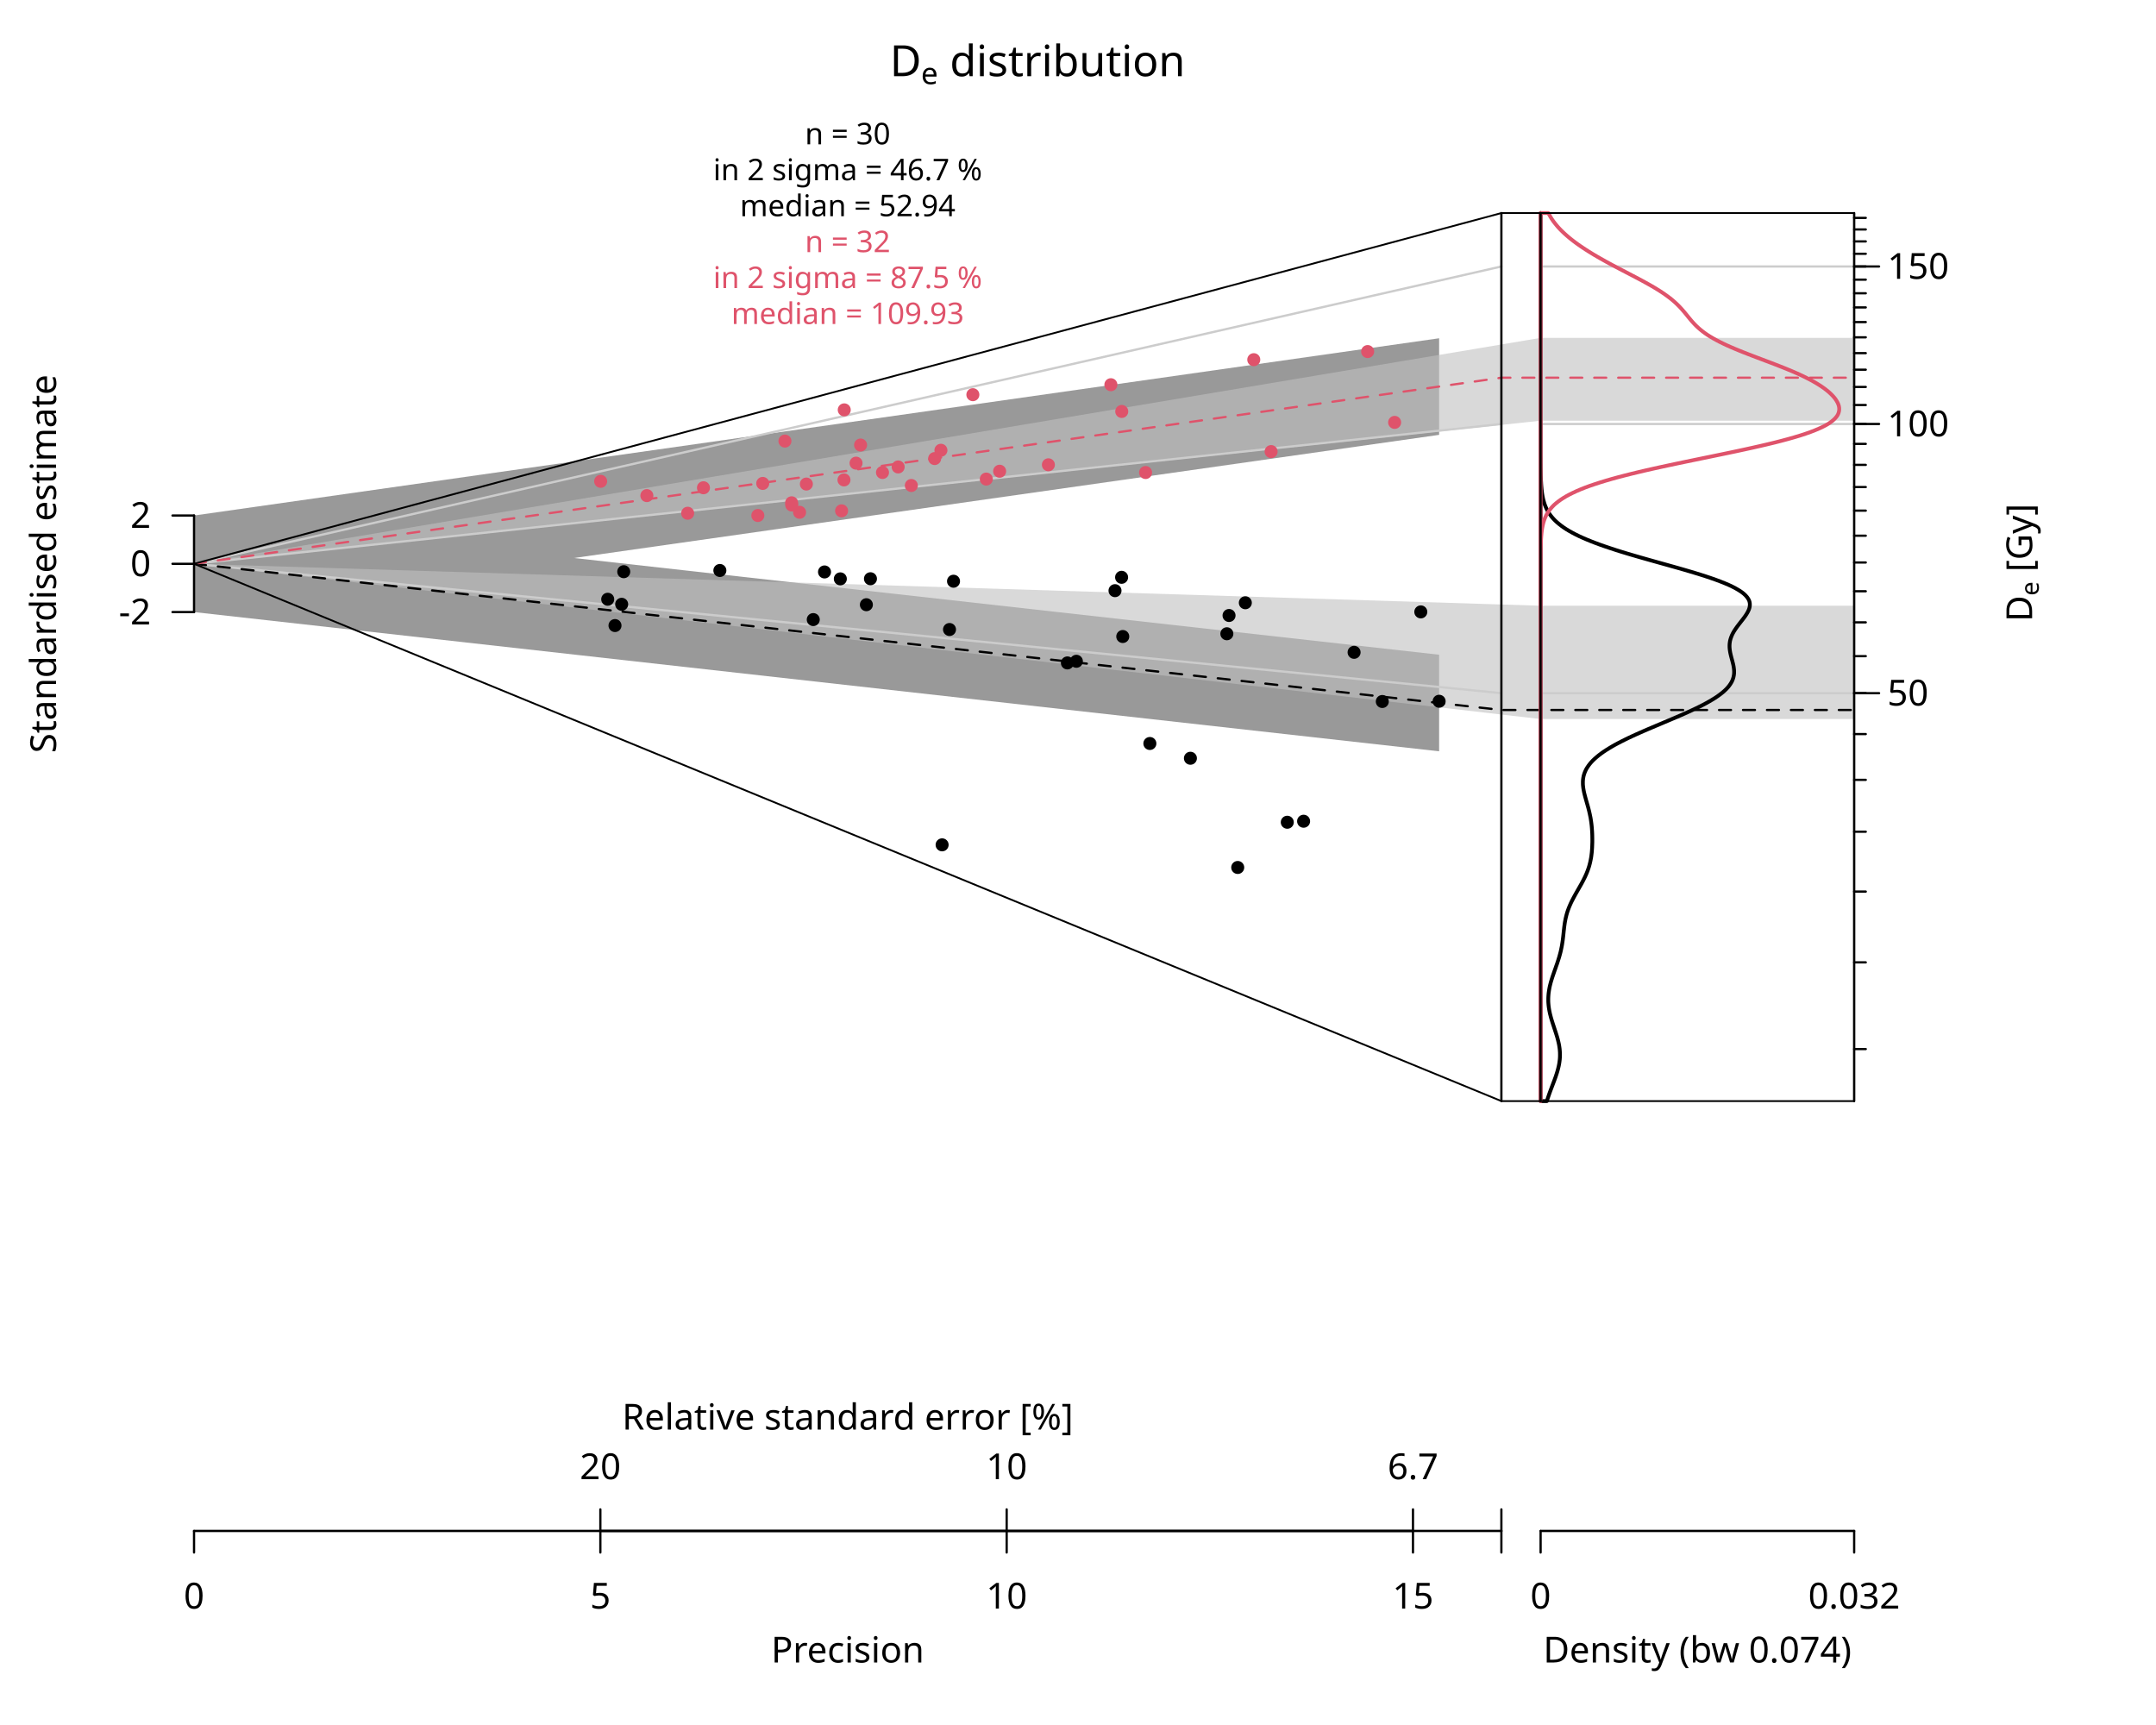
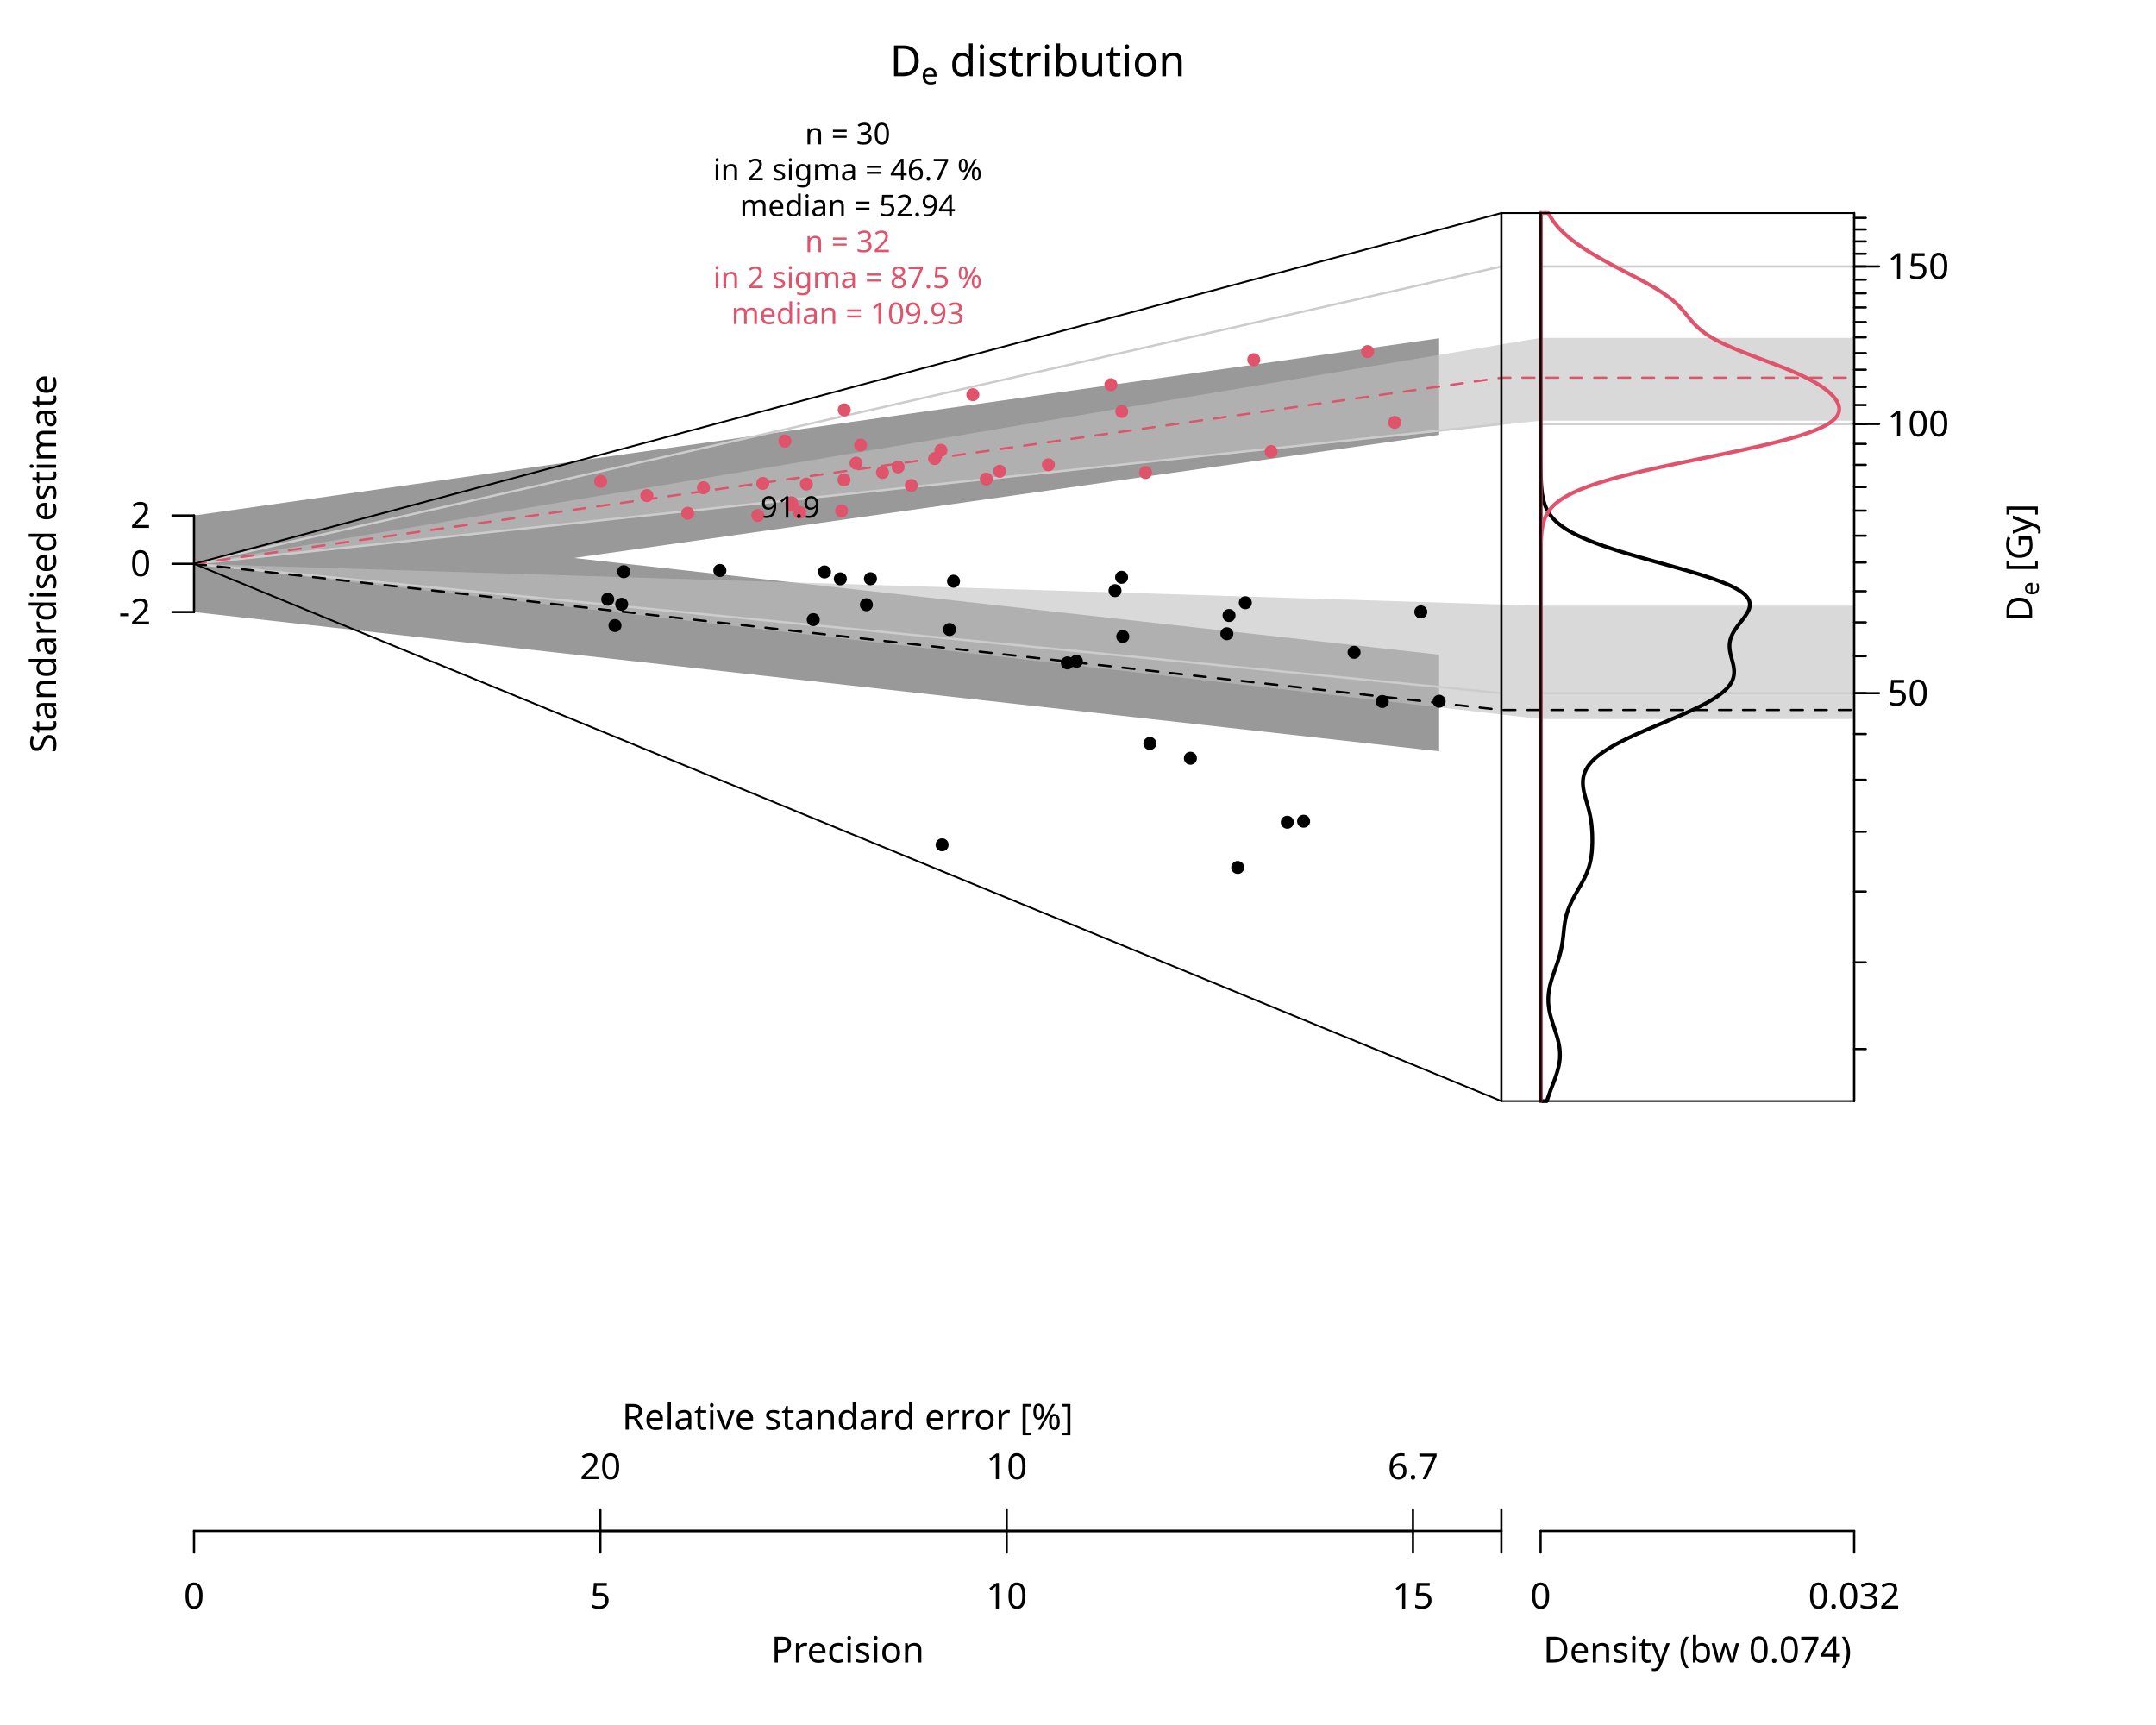
<svg xmlns="http://www.w3.org/2000/svg" class="svglite" data-engine-version="2.0" width="720.00pt" height="576.00pt" viewBox="0 0 720.00 576.00">
  <defs>
    <style type="text/css">
    .svglite line, .svglite polyline, .svglite polygon, .svglite path, .svglite rect, .svglite circle {
      fill: none;
      stroke: #000000;
      stroke-linecap: round;
      stroke-linejoin: round;
      stroke-miterlimit: 10.00;
    }
  </style>
  </defs>
  <rect width="100%" height="100%" style="stroke: none; fill: #FFFFFF;" />
  <defs>
    <clipPath id="cpMC4wMHw3MjAuMDB8MC4wMHw1NzYuMDA=">
      <rect x="0.00" y="0.00" width="720.00" height="576.00" />
    </clipPath>
  </defs>
  <g clip-path="url(#cpMC4wMHw3MjAuMDB8MC4wMHw1NzYuMDA=)">
    <text transform="translate(18.72,188.26) rotate(-90)" text-anchor="middle" style="font-size: 12.00px; font-family: sans;" textLength="119.42px" lengthAdjust="spacingAndGlyphs">Standardised estimate</text>
    <polygon points="64.80,204.38 64.80,172.14 480.60,218.62 480.60,250.87 " style="stroke-width: 0.75; stroke: none; fill: #999999;" />
    <polygon points="64.80,204.38 64.80,172.14 480.60,112.95 480.60,145.20 " style="stroke-width: 0.75; stroke: none; fill: #999999;" />
    <polygon points="619.20,547.08 619.20,-45.99 1173.60,-45.99 1173.60,547.08 " style="stroke-width: 0.75; stroke: none; fill: none;" />
    <polygon points="64.80,188.26 501.39,201.85 514.49,202.26 619.20,202.26 619.20,240.10 514.49,240.10 501.39,238.59 " style="stroke-width: 0.75; stroke: none; fill: #BFBFBF; fill-opacity: 0.60;" />
    <polygon points="64.80,188.26 501.39,115.02 514.49,112.82 619.20,112.82 619.20,140.48 514.49,140.48 501.39,141.87 " style="stroke-width: 0.75; stroke: none; fill: #BFBFBF; fill-opacity: 0.60;" />
    <polyline points="64.80,188.26 501.39,231.46 " style="stroke-width: 0.75; stroke: #CCCCCC;" />
    <polyline points="514.49,231.46 619.20,231.46 " style="stroke-width: 0.75; stroke: #CCCCCC;" />
    <polyline points="64.80,188.26 501.39,141.57 " style="stroke-width: 0.75; stroke: #CCCCCC;" />
    <polyline points="514.49,141.57 619.20,141.57 " style="stroke-width: 0.75; stroke: #CCCCCC;" />
    <polyline points="64.80,188.26 501.39,88.98 " style="stroke-width: 0.75; stroke: #CCCCCC;" />
    <polyline points="514.49,88.98 619.20,88.98 " style="stroke-width: 0.75; stroke: #CCCCCC;" />
    <polyline points="64.80,188.26 501.39,237.07 514.49,237.07 619.20,237.07 " style="stroke-width: 0.75; stroke-dasharray: 4.00,4.00;" />
    <polyline points="64.80,188.26 501.39,126.12 514.49,126.12 619.20,126.12 " style="stroke-width: 0.75; stroke: #DF536B; stroke-dasharray: 4.00,4.00;" />
    <polygon points="514.49,367.67 516.58,367.67 516.76,367.09 516.95,366.51 517.15,365.93 517.35,365.35 517.56,364.77 517.77,364.19 517.99,363.61 518.21,363.03 518.43,362.45 518.65,361.87 518.87,361.29 519.09,360.71 519.30,360.13 519.51,359.55 519.70,358.97 519.89,358.39 520.07,357.81 520.23,357.23 520.38,356.64 520.52,356.06 520.64,355.48 520.74,354.90 520.82,354.32 520.89,353.74 520.93,353.16 520.95,352.58 520.95,352.00 520.94,351.42 520.90,350.84 520.85,350.26 520.77,349.68 520.68,349.10 520.57,348.52 520.44,347.94 520.30,347.36 520.15,346.78 519.99,346.20 519.81,345.62 519.63,345.04 519.44,344.46 519.25,343.88 519.06,343.30 518.87,342.72 518.68,342.14 518.49,341.56 518.31,340.98 518.13,340.40 517.96,339.82 517.81,339.24 517.66,338.66 517.53,338.08 517.41,337.49 517.31,336.91 517.22,336.33 517.15,335.75 517.10,335.17 517.06,334.59 517.05,334.01 517.05,333.43 517.07,332.85 517.11,332.27 517.16,331.69 517.24,331.11 517.33,330.53 517.43,329.95 517.55,329.37 517.69,328.79 517.84,328.21 518.00,327.63 518.18,327.05 518.36,326.47 518.55,325.89 518.75,325.31 518.95,324.73 519.15,324.15 519.36,323.57 519.56,322.99 519.76,322.41 519.97,321.83 520.16,321.25 520.35,320.67 520.53,320.09 520.71,319.51 520.87,318.93 521.03,318.34 521.18,317.76 521.31,317.18 521.43,316.60 521.55,316.02 521.65,315.44 521.74,314.86 521.83,314.28 521.91,313.70 521.98,313.12 522.05,312.54 522.11,311.96 522.17,311.38 522.23,310.80 522.30,310.22 522.36,309.64 522.44,309.06 522.52,308.48 522.61,307.90 522.72,307.32 522.83,306.74 522.97,306.16 523.11,305.58 523.27,305.00 523.45,304.42 523.65,303.84 523.87,303.26 524.10,302.68 524.35,302.10 524.61,301.52 524.89,300.94 525.19,300.36 525.49,299.78 525.81,299.19 526.13,298.61 526.46,298.03 526.79,297.45 527.12,296.87 527.45,296.29 527.78,295.71 528.11,295.13 528.42,294.55 528.73,293.97 529.02,293.39 529.31,292.81 529.57,292.23 529.83,291.65 530.06,291.07 530.28,290.49 530.48,289.91 530.67,289.33 530.83,288.75 530.98,288.17 531.11,287.59 531.23,287.01 531.34,286.43 531.43,285.85 531.50,285.27 531.57,284.69 531.62,284.11 531.66,283.53 531.70,282.95 531.72,282.37 531.74,281.79 531.76,281.21 531.76,280.63 531.76,280.05 531.75,279.46 531.74,278.88 531.72,278.30 531.69,277.72 531.65,277.14 531.61,276.56 531.56,275.98 531.50,275.40 531.43,274.82 531.35,274.24 531.26,273.66 531.17,273.08 531.05,272.50 530.93,271.92 530.80,271.34 530.67,270.76 530.52,270.18 530.37,269.60 530.21,269.02 530.04,268.44 529.88,267.86 529.71,267.28 529.55,266.70 529.39,266.12 529.24,265.54 529.09,264.96 528.96,264.38 528.85,263.80 528.75,263.22 528.68,262.64 528.62,262.06 528.61,261.48 528.61,260.90 528.65,260.31 528.73,259.73 528.84,259.15 529.00,258.57 529.20,257.99 529.45,257.41 529.73,256.83 530.08,256.25 530.47,255.67 530.91,255.09 531.40,254.51 531.95,253.93 532.56,253.35 533.22,252.77 533.93,252.19 534.69,251.61 535.51,251.03 536.39,250.45 537.32,249.87 538.29,249.29 539.31,248.71 540.39,248.13 541.51,247.55 542.67,246.97 543.86,246.39 545.10,245.81 546.37,245.23 547.67,244.65 548.99,244.07 550.33,243.49 551.70,242.91 553.07,242.33 554.45,241.75 555.83,241.16 557.21,240.58 558.58,240.00 559.94,239.42 561.29,238.84 562.61,238.26 563.90,237.68 565.16,237.10 566.38,236.52 567.57,235.94 568.72,235.36 569.80,234.78 570.84,234.20 571.82,233.62 572.75,233.04 573.62,232.46 574.42,231.88 575.16,231.30 575.83,230.72 576.45,230.14 576.99,229.56 577.46,228.98 577.87,228.40 578.22,227.82 578.51,227.24 578.73,226.66 578.90,226.08 579.02,225.50 579.09,224.92 579.11,224.34 579.09,223.76 579.03,223.18 578.95,222.60 578.84,222.01 578.70,221.43 578.55,220.85 578.40,220.27 578.24,219.69 578.09,219.11 577.95,218.53 577.82,217.95 577.72,217.37 577.64,216.79 577.59,216.21 577.58,215.63 577.60,215.05 577.67,214.47 577.77,213.89 577.93,213.31 578.13,212.73 578.36,212.15 578.64,211.57 578.96,210.99 579.32,210.41 579.71,209.83 580.12,209.25 580.56,208.67 581.01,208.09 581.46,207.51 581.92,206.93 582.36,206.35 582.78,205.77 583.17,205.19 583.52,204.61 583.83,204.03 584.08,203.45 584.26,202.86 584.35,202.28 584.37,201.70 584.30,201.12 584.13,200.54 583.83,199.96 583.43,199.38 582.92,198.80 582.30,198.22 581.54,197.64 580.65,197.06 579.65,196.48 578.54,195.90 577.32,195.32 575.96,194.74 574.49,194.16 572.94,193.58 571.29,193.00 569.55,192.42 567.73,191.84 565.84,191.26 563.90,190.68 561.91,190.10 559.88,189.52 557.82,188.94 555.75,188.36 553.67,187.78 551.60,187.20 549.54,186.62 547.51,186.04 545.51,185.46 543.54,184.88 541.63,184.30 539.78,183.72 537.98,183.13 536.25,182.55 534.58,181.97 533.00,181.39 531.49,180.81 530.06,180.23 528.70,179.65 527.42,179.07 526.24,178.49 525.13,177.91 524.09,177.33 523.12,176.75 522.24,176.17 521.43,175.59 520.68,175.01 519.99,174.43 519.36,173.85 518.80,173.27 518.29,172.69 517.83,172.11 517.41,171.53 517.04,170.95 516.72,170.37 516.42,169.79 516.16,169.21 515.93,168.63 515.73,168.05 515.56,167.47 515.40,166.89 515.27,166.31 515.15,165.73 515.05,165.15 514.96,164.57 514.89,163.98 514.82,163.40 514.77,162.82 514.72,162.24 514.68,161.66 514.65,161.08 514.62,160.50 514.60,159.92 514.58,159.34 514.56,158.76 514.55,158.18 514.54,157.60 514.53,157.02 514.52,156.44 514.51,155.86 514.51,155.28 514.50,154.70 514.50,154.12 514.50,153.54 514.50,152.96 514.49,152.38 514.49,151.80 514.49,151.22 514.49,150.64 514.49,150.06 514.49,149.48 514.49,148.90 514.49,148.32 514.49,147.74 514.49,147.16 514.49,146.58 514.49,146.00 514.49,145.42 514.49,144.83 514.49,144.25 514.49,143.67 514.49,143.09 514.49,142.51 514.49,141.93 514.49,141.35 514.49,140.77 514.49,140.19 514.49,139.61 514.49,139.03 514.49,138.45 514.49,137.87 514.49,137.29 514.49,136.71 514.49,136.13 514.49,135.55 514.49,134.97 514.49,134.39 514.49,133.81 514.49,133.23 514.49,132.65 514.49,132.07 514.49,131.49 514.49,130.91 514.49,130.33 514.49,129.75 514.49,129.17 514.49,128.59 514.49,128.01 514.49,127.43 514.49,126.85 514.49,126.27 514.49,125.68 514.49,125.10 514.49,124.52 514.49,123.94 514.49,123.36 514.49,122.78 514.49,122.20 514.49,121.62 514.49,121.04 514.49,120.46 514.49,119.88 514.49,119.30 514.49,118.72 514.49,118.14 514.49,117.56 514.49,116.98 514.49,116.40 514.49,115.82 514.49,115.24 514.49,114.66 514.49,114.08 514.49,113.50 514.49,112.92 514.49,112.34 514.49,111.76 514.49,111.18 514.49,110.60 514.49,110.02 514.49,109.44 514.49,108.86 514.49,108.28 514.49,107.70 514.49,107.12 514.49,106.53 514.49,105.95 514.49,105.37 514.49,104.79 514.49,104.21 514.49,103.63 514.49,103.05 514.49,102.47 514.49,101.89 514.49,101.31 514.49,100.73 514.49,100.15 514.49,99.57 514.49,98.99 514.49,98.41 514.49,97.83 514.49,97.25 514.49,96.67 514.49,96.09 514.49,95.51 514.49,94.93 514.49,94.35 514.49,93.77 514.49,93.19 514.49,92.61 514.49,92.03 514.49,91.45 514.49,90.87 514.49,90.29 514.49,89.71 514.49,89.13 514.49,88.55 514.49,87.97 514.49,87.39 514.49,86.80 514.49,86.22 514.49,85.64 514.49,85.06 514.49,84.48 514.49,83.90 514.49,83.32 514.49,82.74 514.49,82.16 514.49,81.58 514.49,81.00 514.49,80.42 514.49,79.84 514.49,79.26 514.49,78.68 514.49,78.10 514.49,77.52 514.49,76.94 514.49,76.36 514.49,75.78 514.49,75.20 514.49,74.62 514.49,74.04 514.49,73.46 514.49,72.88 514.49,72.30 514.49,71.72 514.49,71.14 514.49,71.14 " style="stroke-width: 1.27; fill: none;" />
    <polygon points="514.49,367.67 514.49,367.67 514.49,367.09 514.49,366.51 514.49,365.93 514.49,365.35 514.49,364.77 514.49,364.19 514.49,363.61 514.49,363.03 514.49,362.45 514.49,361.87 514.49,361.29 514.49,360.71 514.49,360.13 514.49,359.55 514.49,358.97 514.49,358.39 514.49,357.81 514.49,357.23 514.49,356.64 514.49,356.06 514.49,355.48 514.49,354.90 514.49,354.32 514.49,353.74 514.49,353.16 514.49,352.58 514.49,352.00 514.49,351.42 514.49,350.84 514.49,350.26 514.49,349.68 514.49,349.10 514.49,348.52 514.49,347.94 514.49,347.36 514.49,346.78 514.49,346.20 514.49,345.62 514.49,345.04 514.49,344.46 514.49,343.88 514.49,343.30 514.49,342.72 514.49,342.14 514.49,341.56 514.49,340.98 514.49,340.40 514.49,339.82 514.49,339.24 514.49,338.66 514.49,338.08 514.49,337.49 514.49,336.91 514.49,336.33 514.49,335.75 514.49,335.17 514.49,334.59 514.49,334.01 514.49,333.43 514.49,332.85 514.49,332.27 514.49,331.69 514.49,331.11 514.49,330.53 514.49,329.95 514.49,329.37 514.49,328.79 514.49,328.21 514.49,327.63 514.49,327.05 514.49,326.47 514.49,325.89 514.49,325.31 514.49,324.73 514.49,324.15 514.49,323.57 514.49,322.99 514.49,322.41 514.49,321.83 514.49,321.25 514.49,320.67 514.49,320.09 514.49,319.51 514.49,318.93 514.49,318.34 514.49,317.76 514.49,317.18 514.49,316.60 514.49,316.02 514.49,315.44 514.49,314.86 514.49,314.28 514.49,313.70 514.49,313.12 514.49,312.54 514.49,311.96 514.49,311.38 514.49,310.80 514.49,310.22 514.49,309.64 514.49,309.06 514.49,308.48 514.49,307.90 514.49,307.32 514.49,306.74 514.49,306.16 514.49,305.58 514.49,305.00 514.49,304.42 514.49,303.84 514.49,303.26 514.49,302.68 514.49,302.10 514.49,301.52 514.49,300.94 514.49,300.36 514.49,299.78 514.49,299.19 514.49,298.61 514.49,298.03 514.49,297.45 514.49,296.87 514.49,296.29 514.49,295.71 514.49,295.13 514.49,294.55 514.49,293.97 514.49,293.39 514.49,292.81 514.49,292.23 514.49,291.65 514.49,291.07 514.49,290.49 514.49,289.91 514.49,289.33 514.49,288.75 514.49,288.17 514.49,287.59 514.49,287.01 514.49,286.43 514.49,285.85 514.49,285.27 514.49,284.69 514.49,284.11 514.49,283.53 514.49,282.95 514.49,282.37 514.49,281.79 514.49,281.21 514.49,280.63 514.49,280.05 514.49,279.46 514.49,278.88 514.49,278.30 514.49,277.72 514.49,277.14 514.49,276.56 514.49,275.98 514.49,275.40 514.49,274.82 514.49,274.24 514.49,273.66 514.49,273.08 514.49,272.50 514.49,271.92 514.49,271.34 514.49,270.76 514.49,270.18 514.49,269.60 514.49,269.02 514.49,268.44 514.49,267.86 514.49,267.28 514.49,266.70 514.49,266.12 514.49,265.54 514.49,264.96 514.49,264.38 514.49,263.80 514.49,263.22 514.49,262.64 514.49,262.06 514.49,261.48 514.49,260.90 514.49,260.31 514.49,259.73 514.49,259.15 514.49,258.57 514.49,257.99 514.49,257.41 514.49,256.83 514.49,256.25 514.49,255.67 514.49,255.09 514.49,254.51 514.49,253.93 514.49,253.35 514.49,252.77 514.49,252.19 514.49,251.61 514.49,251.03 514.49,250.45 514.49,249.87 514.49,249.29 514.49,248.71 514.49,248.13 514.49,247.55 514.49,246.97 514.49,246.39 514.49,245.81 514.49,245.23 514.49,244.65 514.49,244.07 514.49,243.49 514.49,242.91 514.49,242.33 514.49,241.75 514.49,241.16 514.49,240.58 514.49,240.00 514.49,239.42 514.49,238.84 514.49,238.26 514.49,237.68 514.49,237.10 514.49,236.52 514.49,235.94 514.49,235.36 514.49,234.78 514.49,234.20 514.49,233.62 514.49,233.04 514.49,232.46 514.49,231.88 514.49,231.30 514.49,230.72 514.49,230.14 514.49,229.56 514.49,228.98 514.49,228.40 514.49,227.82 514.49,227.24 514.49,226.66 514.49,226.08 514.49,225.50 514.49,224.92 514.49,224.34 514.49,223.76 514.49,223.18 514.49,222.60 514.49,222.01 514.49,221.43 514.49,220.85 514.49,220.27 514.49,219.69 514.49,219.11 514.49,218.53 514.49,217.95 514.49,217.37 514.49,216.79 514.49,216.21 514.49,215.63 514.49,215.05 514.49,214.47 514.49,213.89 514.49,213.31 514.49,212.73 514.49,212.15 514.49,211.57 514.49,210.99 514.49,210.41 514.49,209.83 514.49,209.25 514.49,208.67 514.49,208.09 514.49,207.51 514.49,206.93 514.49,206.35 514.49,205.77 514.49,205.19 514.49,204.61 514.49,204.03 514.49,203.45 514.49,202.86 514.49,202.28 514.49,201.70 514.49,201.12 514.49,200.54 514.49,199.96 514.49,199.38 514.49,198.80 514.49,198.22 514.49,197.64 514.49,197.06 514.49,196.48 514.49,195.90 514.49,195.32 514.49,194.74 514.49,194.16 514.49,193.58 514.49,193.00 514.49,192.42 514.49,191.84 514.49,191.26 514.49,190.68 514.49,190.10 514.49,189.52 514.49,188.94 514.49,188.36 514.49,187.78 514.50,187.20 514.50,186.62 514.50,186.04 514.51,185.46 514.51,184.88 514.52,184.30 514.52,183.72 514.53,183.13 514.55,182.55 514.56,181.97 514.58,181.39 514.60,180.81 514.63,180.23 514.66,179.65 514.70,179.07 514.75,178.49 514.80,177.91 514.87,177.33 514.95,176.75 515.05,176.17 515.16,175.59 515.29,175.01 515.44,174.43 515.62,173.85 515.83,173.27 516.07,172.69 516.34,172.11 516.65,171.53 517.02,170.95 517.43,170.37 517.89,169.79 518.40,169.21 518.97,168.63 519.63,168.05 520.36,167.47 521.16,166.89 522.04,166.31 523.00,165.73 524.07,165.15 525.24,164.57 526.50,163.98 527.86,163.40 529.31,162.82 530.89,162.24 532.59,161.66 534.38,161.08 536.28,160.50 538.28,159.92 540.39,159.34 542.62,158.76 544.93,158.18 547.33,157.60 549.81,157.02 552.37,156.44 555.01,155.86 557.71,155.28 560.44,154.70 563.22,154.12 566.03,153.54 568.85,152.96 571.67,152.38 574.48,151.80 577.26,151.22 580.02,150.64 582.71,150.06 585.34,149.48 587.91,148.90 590.39,148.32 592.79,147.74 595.05,147.16 597.21,146.58 599.25,146.00 601.18,145.42 602.98,144.83 604.62,144.25 606.12,143.67 607.49,143.09 608.74,142.51 609.85,141.93 610.81,141.35 611.63,140.77 612.33,140.19 612.92,139.61 613.40,139.03 613.76,138.45 614.00,137.87 614.15,137.29 614.21,136.71 614.19,136.13 614.09,135.55 613.90,134.97 613.64,134.39 613.31,133.81 612.93,133.23 612.47,132.65 611.95,132.07 611.37,131.49 610.74,130.91 610.04,130.33 609.29,129.75 608.47,129.17 607.59,128.59 606.65,128.01 605.65,127.43 604.60,126.85 603.47,126.27 602.29,125.68 601.05,125.10 599.76,124.52 598.42,123.94 597.03,123.36 595.60,122.78 594.13,122.20 592.64,121.62 591.12,121.04 589.59,120.46 588.06,119.88 586.52,119.30 585.00,118.72 583.50,118.14 582.02,117.56 580.58,116.98 579.19,116.40 577.84,115.82 576.54,115.24 575.31,114.66 574.14,114.08 573.04,113.50 572.00,112.92 571.02,112.34 570.11,111.76 569.28,111.18 568.51,110.60 567.79,110.02 567.12,109.44 566.50,108.86 565.93,108.28 565.39,107.70 564.87,107.12 564.38,106.53 563.90,105.95 563.43,105.37 562.96,104.79 562.48,104.21 561.98,103.63 561.47,103.05 560.93,102.47 560.36,101.89 559.76,101.31 559.12,100.73 558.45,100.15 557.73,99.57 556.96,98.99 556.16,98.41 555.32,97.83 554.44,97.25 553.52,96.67 552.57,96.09 551.58,95.51 550.56,94.93 549.52,94.35 548.46,93.77 547.38,93.19 546.28,92.61 545.17,92.03 544.06,91.45 542.95,90.87 541.83,90.29 540.72,89.71 539.62,89.13 538.52,88.55 537.44,87.97 536.38,87.39 535.33,86.80 534.30,86.22 533.29,85.64 532.30,85.06 531.35,84.48 530.41,83.90 529.50,83.32 528.62,82.74 527.76,82.16 526.93,81.58 526.13,81.00 525.36,80.42 524.62,79.84 523.91,79.26 523.23,78.68 522.58,78.10 521.96,77.52 521.37,76.94 520.80,76.36 520.27,75.78 519.78,75.20 519.31,74.62 518.86,74.04 518.45,73.46 518.06,72.88 517.71,72.30 517.38,71.72 517.07,71.14 514.49,71.14 " style="stroke-width: 1.27; stroke: #DF536B; fill: none;" />
    <line x1="514.49" y1="511.20" x2="619.20" y2="511.20" style="stroke-width: 0.75;" />
    <line x1="514.49" y1="511.20" x2="514.49" y2="518.40" style="stroke-width: 0.75;" />
    <line x1="619.20" y1="511.20" x2="619.20" y2="518.40" style="stroke-width: 0.75;" />
    <text x="514.49" y="537.12" text-anchor="middle" style="font-size: 12.00px; font-family: sans;" textLength="6.67px" lengthAdjust="spacingAndGlyphs">0</text>
    <text x="619.20" y="537.12" text-anchor="middle" style="font-size: 12.00px; font-family: sans;" textLength="30.03px" lengthAdjust="spacingAndGlyphs">0.032</text>
    <text x="566.84" y="555.12" text-anchor="middle" style="font-size: 12.00px; font-family: sans;" textLength="100.06px" lengthAdjust="spacingAndGlyphs">Density (bw 0.074)</text>
    <text x="297.18" y="25.44" style="font-size: 14.40px; font-family: sans;" textLength="10.40px" lengthAdjust="spacingAndGlyphs">D</text>
    <text x="307.58" y="28.10" style="font-size: 10.08px; font-family: sans;" textLength="5.61px" lengthAdjust="spacingAndGlyphs">e</text>
    <text x="313.19" y="25.44" style="font-size: 14.40px; font-family: sans;" textLength="4.00px" lengthAdjust="spacingAndGlyphs"> </text>
    <text x="317.19" y="25.44" style="font-size: 14.40px; font-family: sans;" textLength="69.64px" lengthAdjust="spacingAndGlyphs">distribution</text>
    <line x1="64.80" y1="511.20" x2="471.87" y2="511.20" style="stroke-width: 0.75;" />
    <line x1="64.80" y1="511.20" x2="64.80" y2="518.40" style="stroke-width: 0.75;" />
    <line x1="200.49" y1="511.20" x2="200.49" y2="518.40" style="stroke-width: 0.75;" />
    <line x1="336.18" y1="511.20" x2="336.18" y2="518.40" style="stroke-width: 0.75;" />
    <line x1="471.87" y1="511.20" x2="471.87" y2="518.40" style="stroke-width: 0.75;" />
    <text x="64.80" y="537.12" text-anchor="middle" style="font-size: 12.00px; font-family: sans;" textLength="6.67px" lengthAdjust="spacingAndGlyphs">0</text>
    <text x="200.49" y="537.12" text-anchor="middle" style="font-size: 12.00px; font-family: sans;" textLength="6.67px" lengthAdjust="spacingAndGlyphs">5</text>
    <text x="336.18" y="537.12" text-anchor="middle" style="font-size: 12.00px; font-family: sans;" textLength="13.35px" lengthAdjust="spacingAndGlyphs">10</text>
    <text x="471.87" y="537.12" text-anchor="middle" style="font-size: 12.00px; font-family: sans;" textLength="13.35px" lengthAdjust="spacingAndGlyphs">15</text>
    <polyline points="471.87,511.20 501.39,511.20 " style="stroke-width: 0.75;" />
    <line x1="501.39" y1="511.20" x2="501.39" y2="518.40" style="stroke-width: 0.75;" />
    <line x1="501.39" y1="511.20" x2="501.39" y2="504.00" style="stroke-width: 0.75;" />
    <text x="283.09" y="555.12" text-anchor="middle" style="font-size: 12.00px; font-family: sans;" textLength="49.36px" lengthAdjust="spacingAndGlyphs">Precision</text>
    <text x="283.09" y="477.36" text-anchor="middle" style="font-size: 12.00px; font-family: sans;" textLength="142.74px" lengthAdjust="spacingAndGlyphs">Relative standard error [%]</text>
    <line x1="200.49" y1="511.20" x2="471.87" y2="511.20" style="stroke-width: 0.75;" />
    <line x1="200.49" y1="511.20" x2="200.49" y2="504.00" style="stroke-width: 0.75;" />
    <line x1="336.18" y1="511.20" x2="336.18" y2="504.00" style="stroke-width: 0.75;" />
    <line x1="471.87" y1="511.20" x2="471.87" y2="504.00" style="stroke-width: 0.75;" />
    <text x="200.49" y="493.92" text-anchor="middle" style="font-size: 12.00px; font-family: sans;" textLength="13.35px" lengthAdjust="spacingAndGlyphs">20</text>
    <text x="336.18" y="493.92" text-anchor="middle" style="font-size: 12.00px; font-family: sans;" textLength="13.35px" lengthAdjust="spacingAndGlyphs">10</text>
    <text x="471.87" y="493.92" text-anchor="middle" style="font-size: 12.00px; font-family: sans;" textLength="16.68px" lengthAdjust="spacingAndGlyphs">6.7</text>
    <line x1="64.80" y1="204.38" x2="64.80" y2="172.14" style="stroke-width: 0.75;" />
    <line x1="64.80" y1="204.38" x2="57.60" y2="204.38" style="stroke-width: 0.75;" />
    <line x1="64.80" y1="188.26" x2="57.60" y2="188.26" style="stroke-width: 0.75;" />
    <line x1="64.80" y1="172.14" x2="57.60" y2="172.14" style="stroke-width: 0.75;" />
    <text x="50.40" y="208.51" text-anchor="end" style="font-size: 12.00px; font-family: sans;" textLength="10.67px" lengthAdjust="spacingAndGlyphs">-2</text>
    <text x="50.40" y="192.39" text-anchor="end" style="font-size: 12.00px; font-family: sans;" textLength="6.67px" lengthAdjust="spacingAndGlyphs">0</text>
    <text x="50.40" y="176.27" text-anchor="end" style="font-size: 12.00px; font-family: sans;" textLength="6.67px" lengthAdjust="spacingAndGlyphs">2</text>
    <polyline points="619.20,350.29 623.08,350.29 " style="stroke-width: 0.75;" />
    <polyline points="619.20,321.35 623.08,321.35 " style="stroke-width: 0.75;" />
    <polyline points="619.20,297.71 623.08,297.71 " style="stroke-width: 0.75;" />
    <polyline points="619.20,277.72 623.08,277.72 " style="stroke-width: 0.75;" />
    <polyline points="619.20,260.40 623.08,260.40 " style="stroke-width: 0.75;" />
    <polyline points="619.20,245.12 623.08,245.12 " style="stroke-width: 0.75;" />
    <polyline points="619.20,231.46 623.08,231.46 " style="stroke-width: 0.75;" />
    <polyline points="619.20,219.10 623.08,219.10 " style="stroke-width: 0.75;" />
    <polyline points="619.20,207.81 623.08,207.81 " style="stroke-width: 0.75;" />
    <polyline points="619.20,197.43 623.08,197.43 " style="stroke-width: 0.75;" />
    <polyline points="619.20,187.82 623.08,187.82 " style="stroke-width: 0.75;" />
    <polyline points="619.20,178.88 623.08,178.88 " style="stroke-width: 0.75;" />
    <polyline points="619.20,170.51 623.08,170.51 " style="stroke-width: 0.75;" />
    <polyline points="619.20,162.64 623.08,162.64 " style="stroke-width: 0.75;" />
    <polyline points="619.20,155.23 623.08,155.23 " style="stroke-width: 0.75;" />
    <polyline points="619.20,148.22 623.08,148.22 " style="stroke-width: 0.75;" />
    <polyline points="619.20,141.57 623.08,141.57 " style="stroke-width: 0.75;" />
    <polyline points="619.20,135.24 623.08,135.24 " style="stroke-width: 0.75;" />
    <polyline points="619.20,129.21 623.08,129.21 " style="stroke-width: 0.75;" />
    <polyline points="619.20,123.44 623.08,123.44 " style="stroke-width: 0.75;" />
    <polyline points="619.20,117.92 623.08,117.92 " style="stroke-width: 0.75;" />
    <polyline points="619.20,112.63 623.08,112.63 " style="stroke-width: 0.75;" />
    <polyline points="619.20,107.54 623.08,107.54 " style="stroke-width: 0.75;" />
    <polyline points="619.20,102.65 623.08,102.65 " style="stroke-width: 0.75;" />
    <polyline points="619.20,97.93 623.08,97.93 " style="stroke-width: 0.75;" />
    <polyline points="619.20,93.38 623.08,93.38 " style="stroke-width: 0.75;" />
    <polyline points="619.20,88.98 623.08,88.98 " style="stroke-width: 0.75;" />
    <polyline points="619.20,84.73 623.08,84.73 " style="stroke-width: 0.75;" />
    <polyline points="619.20,80.61 623.08,80.61 " style="stroke-width: 0.75;" />
    <polyline points="619.20,76.62 623.08,76.62 " style="stroke-width: 0.75;" />
    <polyline points="619.20,72.75 623.08,72.75 " style="stroke-width: 0.75;" />
    <polyline points="619.20,231.46 627.52,231.46 " style="stroke-width: 0.75;" />
    <polyline points="619.20,141.57 627.52,141.57 " style="stroke-width: 0.75;" />
    <polyline points="619.20,88.98 627.52,88.98 " style="stroke-width: 0.75;" />
    <polyline points="501.39,367.67 501.39,71.14 " style="stroke-width: 0.75;" />
    <polyline points="619.20,367.67 619.20,71.14 " style="stroke-width: 0.75;" />
    <text x="630.29" y="235.59" style="font-size: 12.00px; font-family: sans;" textLength="13.35px" lengthAdjust="spacingAndGlyphs">50</text>
    <text x="630.29" y="145.70" style="font-size: 12.00px; font-family: sans;" textLength="20.02px" lengthAdjust="spacingAndGlyphs">100</text>
    <text x="630.29" y="93.11" style="font-size: 12.00px; font-family: sans;" textLength="20.02px" lengthAdjust="spacingAndGlyphs">150</text>
    <text transform="translate(678.63,207.60) rotate(-90)" style="font-size: 12.00px; font-family: sans;" textLength="8.67px" lengthAdjust="spacingAndGlyphs">D</text>
    <text transform="translate(680.85,198.93) rotate(-90)" style="font-size: 8.40px; font-family: sans;" textLength="4.67px" lengthAdjust="spacingAndGlyphs">e</text>
    <text transform="translate(678.63,194.26) rotate(-90)" style="font-size: 12.00px; font-family: sans;" textLength="3.33px" lengthAdjust="spacingAndGlyphs"> </text>
    <text transform="translate(678.63,190.93) rotate(-90)" style="font-size: 12.00px; font-family: sans;" textLength="22.01px" lengthAdjust="spacingAndGlyphs">[Gy]</text>
    <circle cx="314.62" cy="282.10" r="1.80" style="stroke-width: 0.75; fill: #000000;" />
    <circle cx="413.34" cy="289.66" r="1.80" style="stroke-width: 0.75; fill: #000000;" />
    <circle cx="429.89" cy="274.56" r="1.80" style="stroke-width: 0.75; fill: #000000;" />
    <circle cx="435.34" cy="274.22" r="1.80" style="stroke-width: 0.75; fill: #000000;" />
    <circle cx="397.54" cy="253.19" r="1.80" style="stroke-width: 0.75; fill: #000000;" />
    <circle cx="384.00" cy="248.26" r="1.80" style="stroke-width: 0.75; fill: #000000;" />
    <circle cx="205.38" cy="208.88" r="1.80" style="stroke-width: 0.75; fill: #000000;" />
    <circle cx="461.62" cy="234.24" r="1.80" style="stroke-width: 0.75; fill: #000000;" />
    <circle cx="356.46" cy="221.36" r="1.80" style="stroke-width: 0.75; fill: #000000;" />
    <circle cx="359.46" cy="220.81" r="1.80" style="stroke-width: 0.75; fill: #000000;" />
    <circle cx="480.60" cy="234.16" r="1.80" style="stroke-width: 0.75; fill: #000000;" />
    <circle cx="207.61" cy="201.78" r="1.80" style="stroke-width: 0.75; fill: #000000;" />
    <circle cx="271.59" cy="206.89" r="1.80" style="stroke-width: 0.75; fill: #000000;" />
    <circle cx="317.09" cy="210.20" r="1.80" style="stroke-width: 0.75; fill: #000000;" />
    <circle cx="202.95" cy="200.10" r="1.80" style="stroke-width: 0.75; fill: #000000;" />
    <circle cx="374.95" cy="212.54" r="1.80" style="stroke-width: 0.75; fill: #000000;" />
    <circle cx="452.20" cy="217.82" r="1.80" style="stroke-width: 0.75; fill: #000000;" />
    <circle cx="409.71" cy="211.62" r="1.80" style="stroke-width: 0.75; fill: #000000;" />
    <circle cx="289.33" cy="201.92" r="1.80" style="stroke-width: 0.75; fill: #000000;" />
    <circle cx="410.44" cy="205.52" r="1.80" style="stroke-width: 0.75; fill: #000000;" />
    <circle cx="474.48" cy="204.32" r="1.80" style="stroke-width: 0.75; fill: #000000;" />
    <circle cx="415.88" cy="201.27" r="1.80" style="stroke-width: 0.75; fill: #000000;" />
    <circle cx="372.36" cy="197.23" r="1.80" style="stroke-width: 0.75; fill: #000000;" />
    <circle cx="280.63" cy="193.29" r="1.80" style="stroke-width: 0.75; fill: #000000;" />
    <circle cx="318.43" cy="194.08" r="1.80" style="stroke-width: 0.75; fill: #000000;" />
    <circle cx="290.69" cy="193.25" r="1.80" style="stroke-width: 0.75; fill: #000000;" />
    <circle cx="208.30" cy="190.90" r="1.80" style="stroke-width: 0.75; fill: #000000;" />
    <circle cx="374.56" cy="192.77" r="1.80" style="stroke-width: 0.75; fill: #000000;" />
    <circle cx="275.35" cy="190.98" r="1.80" style="stroke-width: 0.75; fill: #000000;" />
    <circle cx="240.40" cy="190.49" r="1.80" style="stroke-width: 0.75; fill: #000000;" />
    <circle cx="281.05" cy="170.57" r="1.80" style="stroke-width: 0.75; stroke: #DF536B; fill: #DF536B;" />
    <circle cx="267.02" cy="171.06" r="1.80" style="stroke-width: 0.75; stroke: #DF536B; fill: #DF536B;" />
    <circle cx="253.08" cy="172.13" r="1.80" style="stroke-width: 0.75; stroke: #DF536B; fill: #DF536B;" />
    <circle cx="382.57" cy="157.78" r="1.80" style="stroke-width: 0.75; stroke: #DF536B; fill: #DF536B;" />
    <circle cx="264.41" cy="168.63" r="1.80" style="stroke-width: 0.75; stroke: #DF536B; fill: #DF536B;" />
    <circle cx="264.37" cy="167.89" r="1.80" style="stroke-width: 0.75; stroke: #DF536B; fill: #DF536B;" />
    <circle cx="229.65" cy="171.38" r="1.80" style="stroke-width: 0.75; stroke: #DF536B; fill: #DF536B;" />
    <circle cx="424.49" cy="150.79" r="1.80" style="stroke-width: 0.75; stroke: #DF536B; fill: #DF536B;" />
    <circle cx="329.37" cy="159.97" r="1.80" style="stroke-width: 0.75; stroke: #DF536B; fill: #DF536B;" />
    <circle cx="304.34" cy="162.11" r="1.80" style="stroke-width: 0.75; stroke: #DF536B; fill: #DF536B;" />
    <circle cx="333.83" cy="157.35" r="1.80" style="stroke-width: 0.75; stroke: #DF536B; fill: #DF536B;" />
    <circle cx="350.11" cy="155.20" r="1.80" style="stroke-width: 0.75; stroke: #DF536B; fill: #DF536B;" />
    <circle cx="465.74" cy="141.04" r="1.80" style="stroke-width: 0.75; stroke: #DF536B; fill: #DF536B;" />
    <circle cx="281.85" cy="160.25" r="1.80" style="stroke-width: 0.75; stroke: #DF536B; fill: #DF536B;" />
    <circle cx="269.29" cy="161.63" r="1.80" style="stroke-width: 0.75; stroke: #DF536B; fill: #DF536B;" />
    <circle cx="294.71" cy="157.77" r="1.80" style="stroke-width: 0.75; stroke: #DF536B; fill: #DF536B;" />
    <circle cx="299.94" cy="155.92" r="1.80" style="stroke-width: 0.75; stroke: #DF536B; fill: #DF536B;" />
    <circle cx="254.72" cy="161.42" r="1.80" style="stroke-width: 0.75; stroke: #DF536B; fill: #DF536B;" />
    <circle cx="312.13" cy="153.12" r="1.80" style="stroke-width: 0.75; stroke: #DF536B; fill: #DF536B;" />
    <circle cx="234.92" cy="162.87" r="1.80" style="stroke-width: 0.75; stroke: #DF536B; fill: #DF536B;" />
    <circle cx="216.02" cy="165.49" r="1.80" style="stroke-width: 0.75; stroke: #DF536B; fill: #DF536B;" />
    <circle cx="314.22" cy="150.35" r="1.80" style="stroke-width: 0.75; stroke: #DF536B; fill: #DF536B;" />
    <circle cx="285.88" cy="154.65" r="1.80" style="stroke-width: 0.75; stroke: #DF536B; fill: #DF536B;" />
    <circle cx="374.61" cy="137.39" r="1.80" style="stroke-width: 0.75; stroke: #DF536B; fill: #DF536B;" />
    <circle cx="287.39" cy="148.60" r="1.80" style="stroke-width: 0.75; stroke: #DF536B; fill: #DF536B;" />
    <circle cx="456.73" cy="117.39" r="1.80" style="stroke-width: 0.75; stroke: #DF536B; fill: #DF536B;" />
    <circle cx="418.70" cy="120.10" r="1.80" style="stroke-width: 0.75; stroke: #DF536B; fill: #DF536B;" />
    <circle cx="370.98" cy="128.46" r="1.80" style="stroke-width: 0.75; stroke: #DF536B; fill: #DF536B;" />
    <circle cx="200.59" cy="160.72" r="1.80" style="stroke-width: 0.75; stroke: #DF536B; fill: #DF536B;" />
    <circle cx="262.13" cy="147.28" r="1.80" style="stroke-width: 0.75; stroke: #DF536B; fill: #DF536B;" />
    <circle cx="324.89" cy="131.79" r="1.80" style="stroke-width: 0.75; stroke: #DF536B; fill: #DF536B;" />
    <circle cx="281.94" cy="136.86" r="1.80" style="stroke-width: 0.75; stroke: #DF536B; fill: #DF536B;" />
+     <text x="273.85" y="172.86" text-anchor="end" style="font-size: 10.00px; font-family: sans;" textLength="19.46px" lengthAdjust="spacingAndGlyphs">91.9</text>
    <polyline points="514.49,367.67 514.49,71.14 " style="stroke-width: 0.75;" />
    <polygon points="64.80,188.26 501.39,71.14 619.20,71.14 619.20,367.67 501.39,367.67 64.80,188.26 " style="stroke-width: 0.60; fill: none;" />
    <text x="283.09" y="48.20" text-anchor="middle" style="font-size: 10.00px; font-family: sans;" textLength="28.09px" lengthAdjust="spacingAndGlyphs">n = 30</text>
    <text x="283.09" y="60.20" text-anchor="middle" style="font-size: 10.00px; font-family: sans;" textLength="88.12px" lengthAdjust="spacingAndGlyphs">in 2 sigma = 46.7 %</text>
    <text x="283.09" y="72.20" text-anchor="middle" style="font-size: 10.00px; font-family: sans;" textLength="69.23px" lengthAdjust="spacingAndGlyphs">median = 52.94</text>
    <text x="283.09" y="48.20" text-anchor="middle" style="font-size: 10.00px; fill: #DF536B; font-family: sans;" textLength="0.00px" lengthAdjust="spacingAndGlyphs" />
    <text x="283.09" y="60.20" text-anchor="middle" style="font-size: 10.00px; fill: #DF536B; font-family: sans;" textLength="0.00px" lengthAdjust="spacingAndGlyphs" />
    <text x="283.09" y="72.20" text-anchor="middle" style="font-size: 10.00px; fill: #DF536B; font-family: sans;" textLength="0.00px" lengthAdjust="spacingAndGlyphs" />
    <text x="283.09" y="84.20" text-anchor="middle" style="font-size: 10.00px; fill: #DF536B; font-family: sans;" textLength="28.09px" lengthAdjust="spacingAndGlyphs">n = 32</text>
    <text x="283.09" y="96.20" text-anchor="middle" style="font-size: 10.00px; fill: #DF536B; font-family: sans;" textLength="88.12px" lengthAdjust="spacingAndGlyphs">in 2 sigma = 87.5 %</text>
    <text x="283.09" y="108.20" text-anchor="middle" style="font-size: 10.00px; fill: #DF536B; font-family: sans;" textLength="74.79px" lengthAdjust="spacingAndGlyphs">median = 109.93</text>
  </g>
</svg>
